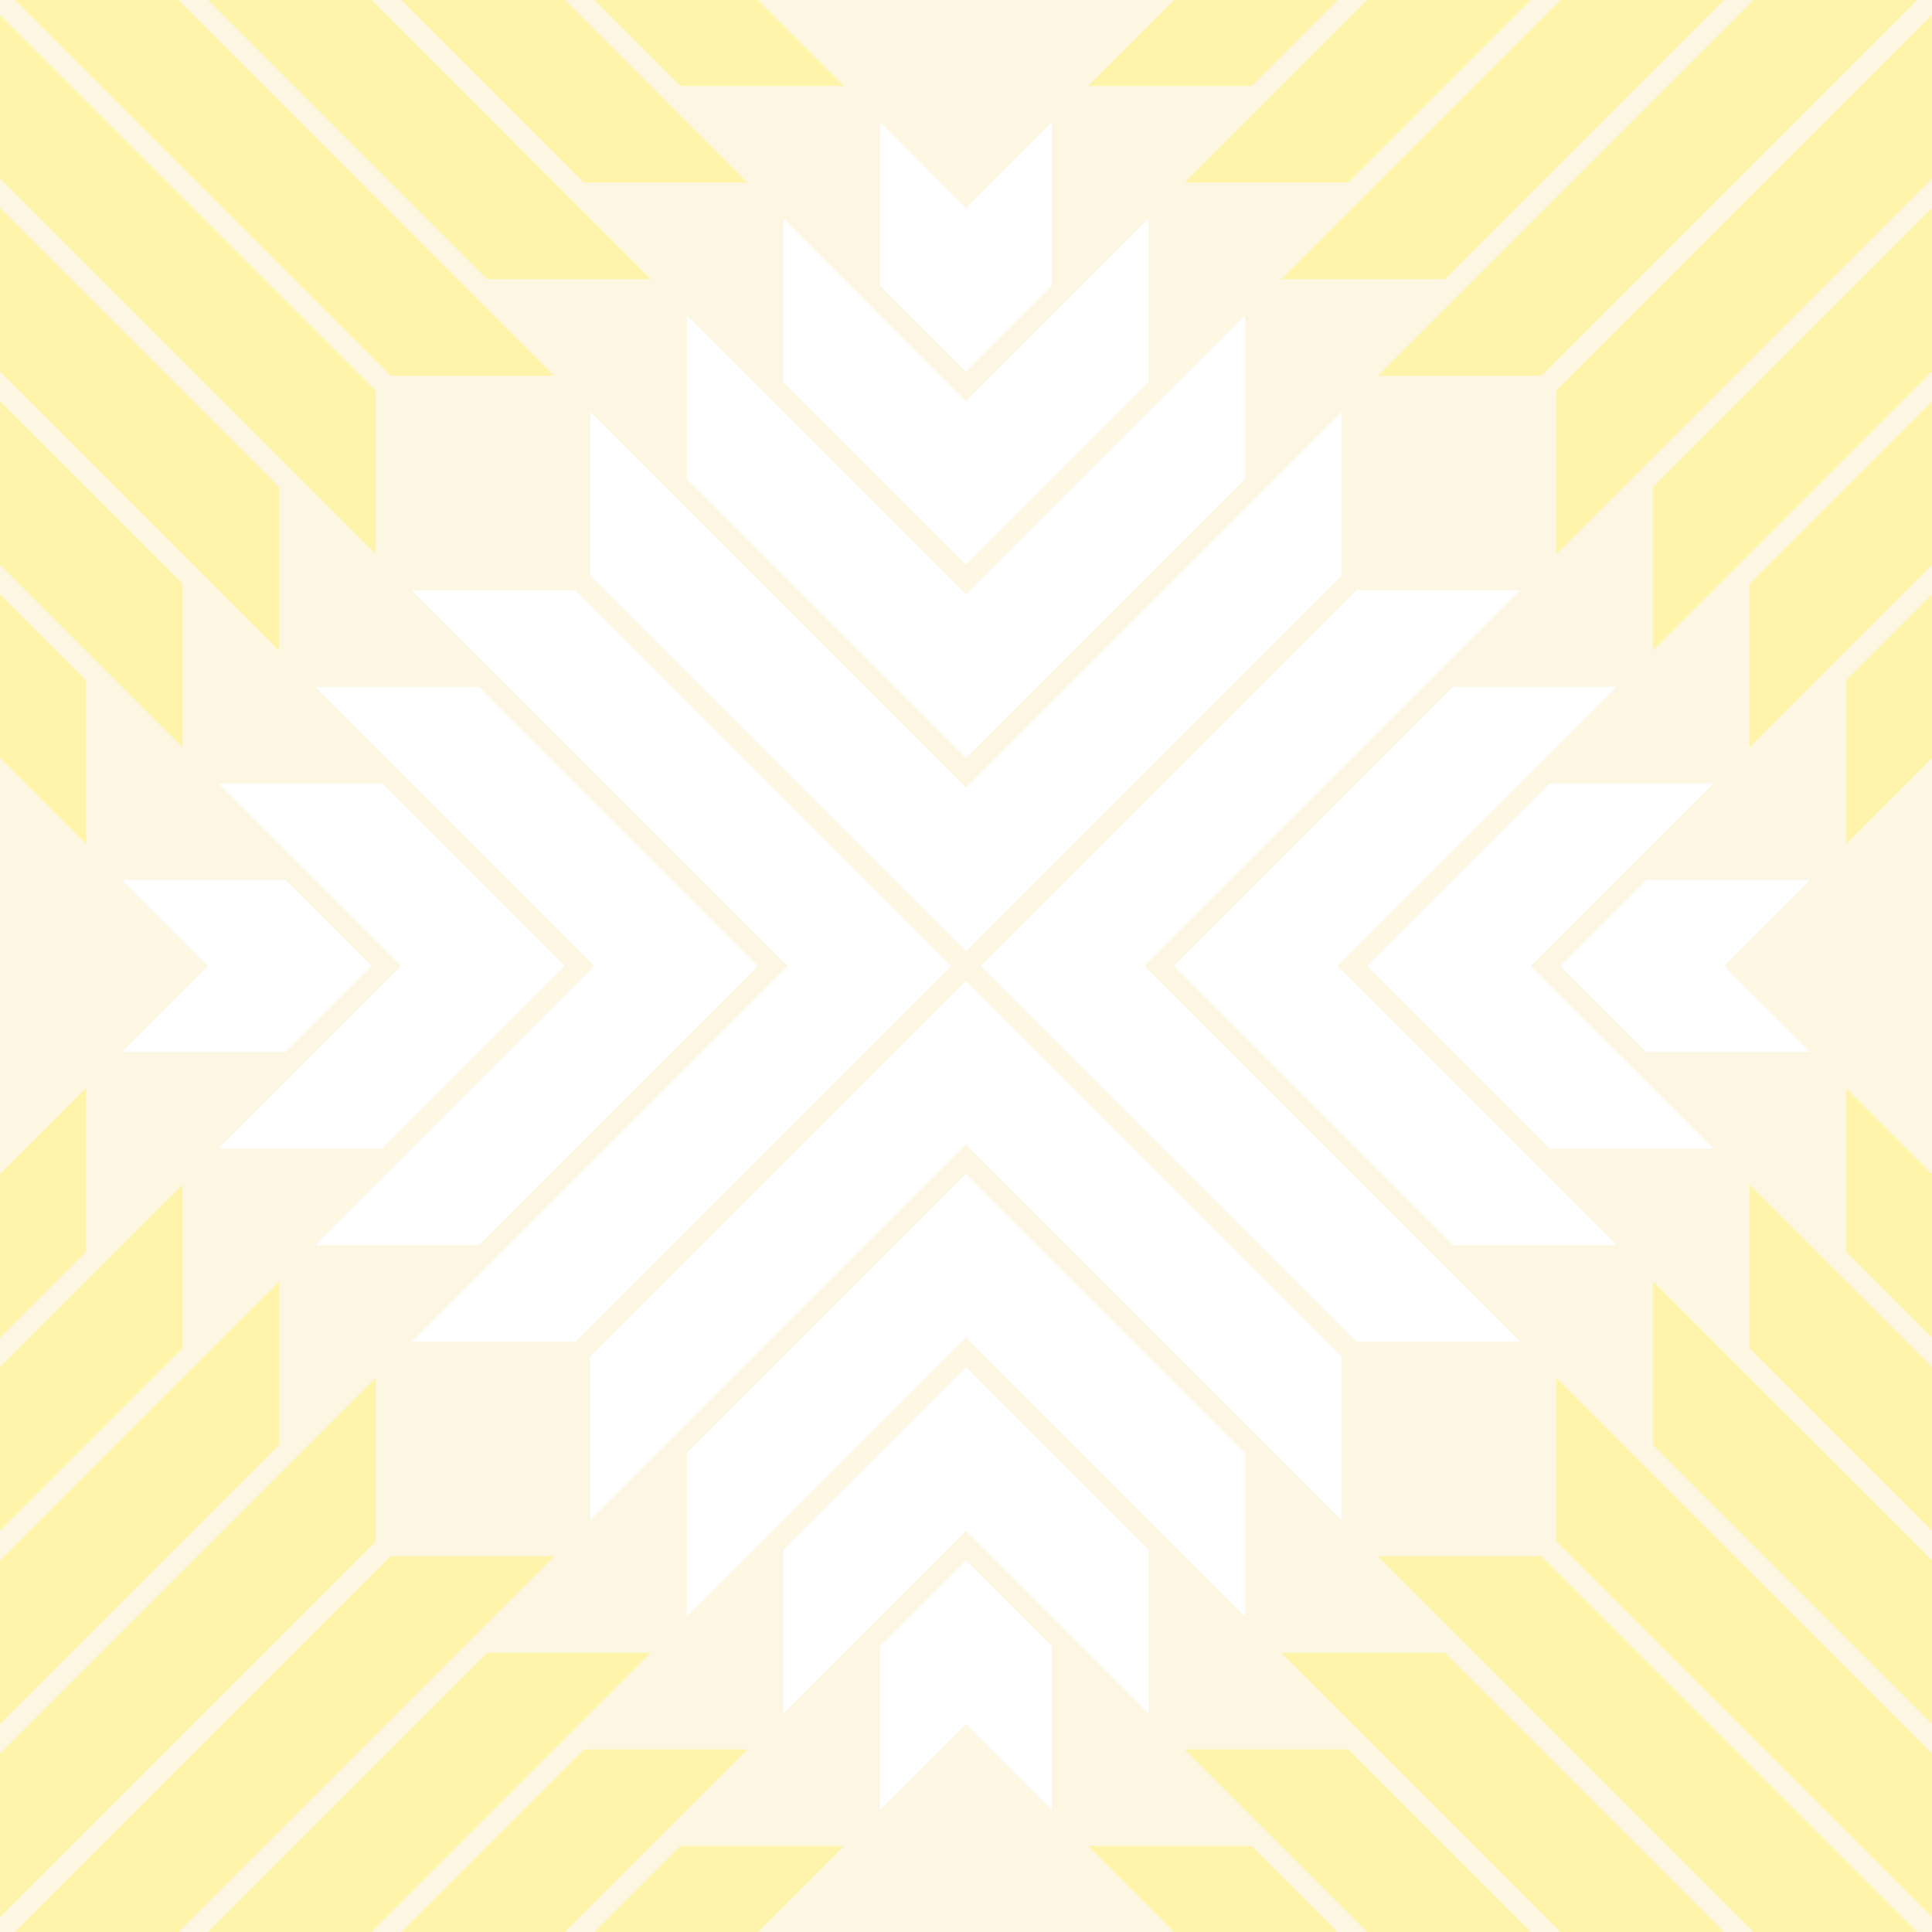
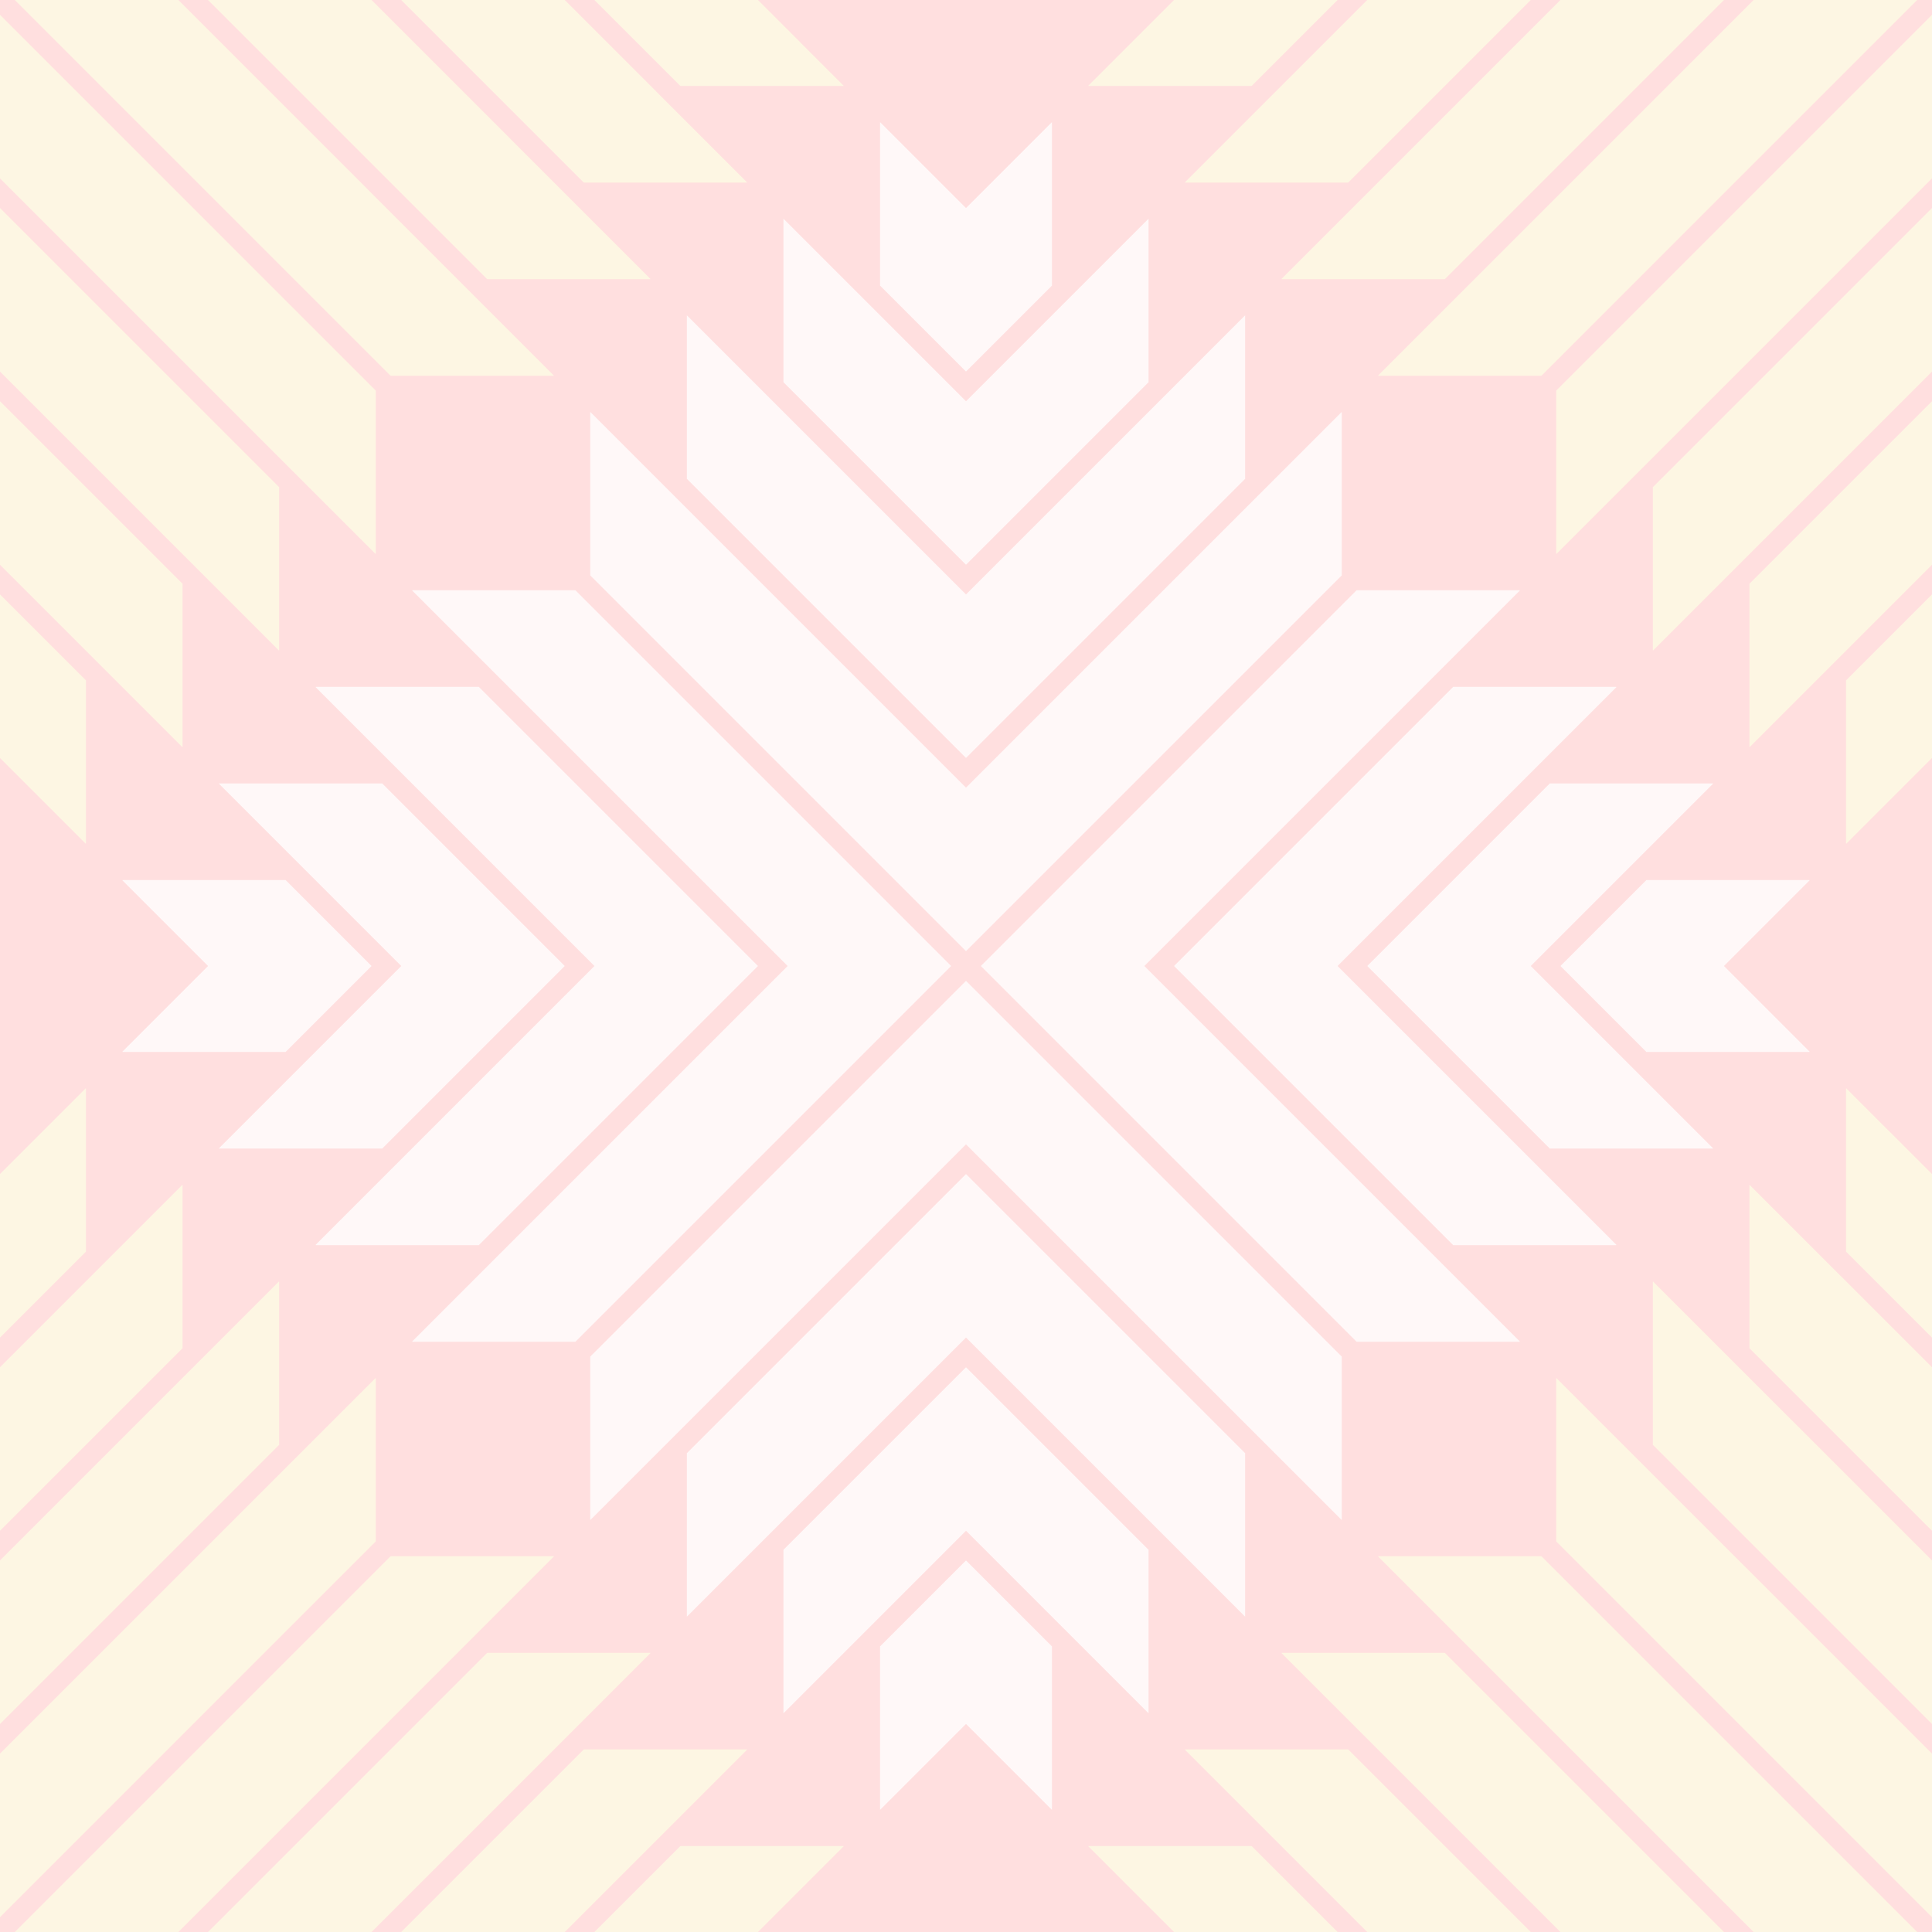
<svg xmlns="http://www.w3.org/2000/svg" version="1.1" x="0px" y="0px" width="180px" height="180px" viewBox="78.6 78.6 180 180" style="overflow:visible;enable-background:new 78.6 78.6 180 180;" xml:space="preserve">
  <style type="text/css">

- 	.st0{fill:#FDF6E3;}
- 	.st1{fill:#FFF4AA;}
- 	.st2{fill:#FFFFFF;}
+ 	.st0{fill:#ffdfdf;}
+ 	.st1{fill:#FDF6E3;}
+ 	.st2{fill:#fff8f8;}

</style>
  <defs>
</defs>
  <rect x="78.6" y="78.6" class="st0" width="180" height="180" />
  <g id="unit_9_">
    <g>
      <g>
        <polygon class="st2" points="90,176.6 98,168.6 90,160.6 105.2,160.6 113.2,168.6 105.2,176.6    " />
        <polygon class="st2" points="90,176.6 98,168.6 90,160.6 105.2,160.6 113.2,168.6 105.2,176.6    " />
      </g>
      <g>
        <polygon class="st2" points="99,185.6 116,168.6 99,151.6 114.2,151.6 131.2,168.6 114.2,185.6    " />
        <polygon class="st2" points="99,185.6 116,168.6 99,151.6 114.2,151.6 131.2,168.6 114.2,185.6    " />
      </g>
      <g>
        <polygon class="st2" points="108,194.6 134,168.6 108,142.6 123.2,142.6 149.2,168.6 123.2,194.6    " />
        <polygon class="st2" points="108,194.6 134,168.6 108,142.6 123.2,142.6 149.2,168.6 123.2,194.6    " />
      </g>
      <g>
        <polygon class="st2" points="117,203.6 152,168.6 117,133.6 132.2,133.6 167.2,168.6 132.2,203.6    " />
        <polygon class="st2" points="117,203.6 152,168.6 117,133.6 132.2,133.6 167.2,168.6 132.2,203.6    " />
      </g>
      <g>
        <polygon class="st2" points="232,176.6 224,168.6 232,160.6 247.2,160.6 239.2,168.6 247.2,176.6    " />
        <polygon class="st2" points="232,176.6 224,168.6 232,160.6 247.2,160.6 239.2,168.6 247.2,176.6    " />
      </g>
      <g>
        <polygon class="st2" points="223,185.6 206,168.6 223,151.6 238.2,151.6 221.2,168.6 238.2,185.6    " />
        <polygon class="st2" points="223,185.6 206,168.6 223,151.6 238.2,151.6 221.2,168.6 238.2,185.6    " />
      </g>
      <g>
        <polygon class="st2" points="214,194.6 188,168.6 214,142.6 229.2,142.6 203.2,168.6 229.2,194.6    " />
        <polygon class="st2" points="214,194.6 188,168.6 214,142.6 229.2,142.6 203.2,168.6 229.2,194.6    " />
      </g>
      <g>
        <polygon class="st2" points="205,203.6 170,168.6 205,133.6 220.2,133.6 185.2,168.6 220.2,203.6    " />
        <polygon class="st2" points="205,203.6 170,168.6 205,133.6 220.2,133.6 185.2,168.6 220.2,203.6    " />
      </g>
      <g>
        <polygon class="st2" points="160.6,105.2 160.6,90 168.6,98 176.6,90 176.6,105.2 168.6,113.2    " />
        <polygon class="st2" points="160.6,105.2 160.6,90 168.6,98 176.6,90 176.6,105.2 168.6,113.2    " />
      </g>
      <g>
        <polygon class="st2" points="151.6,114.2 151.6,99 168.6,116 185.6,99 185.6,114.2 168.6,131.2    " />
        <polygon class="st2" points="151.6,114.2 151.6,99 168.6,116 185.6,99 185.6,114.2 168.6,131.2    " />
      </g>
      <g>
        <polygon class="st2" points="142.6,123.2 142.6,108 168.6,134 194.6,108 194.6,123.2 168.6,149.2    " />
        <polygon class="st2" points="142.6,123.2 142.6,108 168.6,134 194.6,108 194.6,123.2 168.6,149.2    " />
      </g>
      <g>
        <polygon class="st2" points="133.6,132.2 133.6,117 168.6,152 203.6,117 203.6,132.2 168.6,167.2    " />
        <polygon class="st2" points="133.6,132.2 133.6,117 168.6,152 203.6,117 203.6,132.2 168.6,167.2    " />
      </g>
      <g>
        <polygon class="st2" points="168.6,239.2 160.6,247.2 160.6,232 168.6,224 176.6,232 176.6,247.2    " />
        <polygon class="st2" points="168.6,239.2 160.6,247.2 160.6,232 168.6,224 176.6,232 176.6,247.2    " />
      </g>
      <g>
        <polygon class="st2" points="168.6,221.2 151.6,238.2 151.6,223 168.6,206 185.6,223 185.6,238.2    " />
        <polygon class="st2" points="168.6,221.2 151.6,238.2 151.6,223 168.6,206 185.6,223 185.6,238.2    " />
      </g>
      <g>
        <polygon class="st2" points="168.6,203.2 142.6,229.2 142.6,214 168.6,188 194.6,214 194.6,229.2    " />
        <polygon class="st2" points="168.6,203.2 142.6,229.2 142.6,214 168.6,188 194.6,214 194.6,229.2    " />
      </g>
      <g>
        <polygon class="st2" points="168.6,185.2 133.6,220.2 133.6,205 168.6,170 203.6,205 203.6,220.2    " />
        <polygon class="st2" points="168.6,185.2 133.6,220.2 133.6,205 168.6,170 203.6,205 203.6,220.2    " />
      </g>
    </g>
  </g>
  <g id="unit_8_">
    <g>
      <g>
        <polygon class="st1" points="180,86.6 188,78.6 180,70.6 195.2,70.6 203.2,78.6 195.2,86.6    " />
        <polygon class="st1" points="180,86.6 188,78.6 180,70.6 195.2,70.6 203.2,78.6 195.2,86.6    " />
      </g>
      <g>
        <polygon class="st1" points="189,95.6 206,78.6 189,61.6 204.2,61.6 221.2,78.6 204.2,95.6    " />
        <polygon class="st1" points="189,95.6 206,78.6 189,61.6 204.2,61.6 221.2,78.6 204.2,95.6    " />
      </g>
      <g>
        <polygon class="st1" points="198,104.6 224,78.6 198,52.6 213.2,52.6 239.2,78.6 213.2,104.6    " />
        <polygon class="st1" points="198,104.6 224,78.6 198,52.6 213.2,52.6 239.2,78.6 213.2,104.6    " />
      </g>
      <g>
        <polygon class="st1" points="207,113.6 242,78.6 207,43.6 222.2,43.6 257.2,78.6 222.2,113.6    " />
        <polygon class="st1" points="207,113.6 242,78.6 207,43.6 222.2,43.6 257.2,78.6 222.2,113.6    " />
      </g>
      <g>
        <polygon class="st1" points="322,86.6 314,78.6 322,70.6 337.2,70.6 329.2,78.6 337.2,86.6    " />
        <polygon class="st1" points="322,86.6 314,78.6 322,70.6 337.2,70.6 329.2,78.6 337.2,86.6    " />
      </g>
      <g>
        <polygon class="st1" points="313,95.6 296,78.6 313,61.6 328.2,61.6 311.2,78.6 328.2,95.6    " />
        <polygon class="st1" points="313,95.6 296,78.6 313,61.6 328.2,61.6 311.2,78.6 328.2,95.6    " />
      </g>
      <g>
        <polygon class="st1" points="304,104.6 278,78.6 304,52.6 319.2,52.6 293.2,78.6 319.2,104.6    " />
        <polygon class="st1" points="304,104.6 278,78.6 304,52.6 319.2,52.6 293.2,78.6 319.2,104.6    " />
      </g>
      <g>
        <polygon class="st1" points="295,113.6 260,78.6 295,43.6 310.2,43.6 275.2,78.6 310.2,113.6    " />
        <polygon class="st1" points="295,113.6 260,78.6 295,43.6 310.2,43.6 275.2,78.6 310.2,113.6    " />
      </g>
      <g>
        <polygon class="st1" points="250.6,15.2 250.6,0 258.6,8 266.6,0 266.6,15.2 258.6,23.2    " />
        <polygon class="st1" points="250.6,15.2 250.6,0 258.6,8 266.6,0 266.6,15.2 258.6,23.2    " />
      </g>
      <g>
        <polygon class="st1" points="241.6,24.2 241.6,9 258.6,26 275.6,9 275.6,24.2 258.6,41.2    " />
        <polygon class="st1" points="241.6,24.2 241.6,9 258.6,26 275.6,9 275.6,24.2 258.6,41.2    " />
      </g>
      <g>
        <polygon class="st1" points="232.6,33.2 232.6,18 258.6,44 284.6,18 284.6,33.2 258.6,59.2    " />
        <polygon class="st1" points="232.6,33.2 232.6,18 258.6,44 284.6,18 284.6,33.2 258.6,59.2    " />
      </g>
      <g>
        <polygon class="st1" points="223.6,42.2 223.6,27 258.6,62 293.6,27 293.6,42.2 258.6,77.2    " />
        <polygon class="st1" points="223.6,42.2 223.6,27 258.6,62 293.6,27 293.6,42.2 258.6,77.2    " />
      </g>
      <g>
        <polygon class="st1" points="258.6,149.2 250.6,157.2 250.6,142 258.6,134 266.6,142 266.6,157.2    " />
        <polygon class="st1" points="258.6,149.2 250.6,157.2 250.6,142 258.6,134 266.6,142 266.6,157.2    " />
      </g>
      <g>
        <polygon class="st1" points="258.6,131.2 241.6,148.2 241.6,133 258.6,116 275.6,133 275.6,148.2    " />
        <polygon class="st1" points="258.6,131.2 241.6,148.2 241.6,133 258.6,116 275.6,133 275.6,148.2    " />
      </g>
      <g>
        <polygon class="st1" points="258.6,113.2 232.6,139.2 232.6,124 258.6,98 284.6,124 284.6,139.2    " />
        <polygon class="st1" points="258.6,113.2 232.6,139.2 232.6,124 258.6,98 284.6,124 284.6,139.2    " />
      </g>
      <g>
        <polygon class="st1" points="258.6,95.2 223.6,130.2 223.6,115 258.6,80 293.6,115 293.6,130.2    " />
        <polygon class="st1" points="258.6,95.2 223.6,130.2 223.6,115 258.6,80 293.6,115 293.6,130.2    " />
      </g>
    </g>
  </g>
  <g id="unit_7_">
    <g>
      <g>
        <polygon class="st1" points="0,86.6 8,78.6 0,70.6 15.2,70.6 23.2,78.6 15.2,86.6    " />
        <polygon class="st1" points="0,86.6 8,78.6 0,70.6 15.2,70.6 23.2,78.6 15.2,86.6    " />
      </g>
      <g>
        <polygon class="st1" points="9,95.6 26,78.6 9,61.6 24.2,61.6 41.2,78.6 24.2,95.6    " />
        <polygon class="st1" points="9,95.6 26,78.6 9,61.6 24.2,61.6 41.2,78.6 24.2,95.6    " />
      </g>
      <g>
        <polygon class="st1" points="18,104.6 44,78.6 18,52.6 33.2,52.6 59.2,78.6 33.2,104.6    " />
        <polygon class="st1" points="18,104.6 44,78.6 18,52.6 33.2,52.6 59.2,78.6 33.2,104.6    " />
      </g>
      <g>
        <polygon class="st1" points="27,113.6 62,78.6 27,43.6 42.2,43.6 77.2,78.6 42.2,113.6    " />
        <polygon class="st1" points="27,113.6 62,78.6 27,43.6 42.2,43.6 77.2,78.6 42.2,113.6    " />
      </g>
      <g>
        <polygon class="st1" points="142,86.6 134,78.6 142,70.6 157.2,70.6 149.2,78.6 157.2,86.6    " />
        <polygon class="st1" points="142,86.6 134,78.6 142,70.6 157.2,70.6 149.2,78.6 157.2,86.6    " />
      </g>
      <g>
        <polygon class="st1" points="133,95.6 116,78.6 133,61.6 148.2,61.6 131.2,78.6 148.2,95.6    " />
        <polygon class="st1" points="133,95.6 116,78.6 133,61.6 148.2,61.6 131.2,78.6 148.2,95.6    " />
      </g>
      <g>
        <polygon class="st1" points="124,104.6 98,78.6 124,52.6 139.2,52.6 113.2,78.6 139.2,104.6    " />
        <polygon class="st1" points="124,104.6 98,78.6 124,52.6 139.2,52.6 113.2,78.6 139.2,104.6    " />
      </g>
      <g>
        <polygon class="st1" points="115,113.6 80,78.6 115,43.6 130.2,43.6 95.2,78.6 130.2,113.6    " />
        <polygon class="st1" points="115,113.6 80,78.6 115,43.6 130.2,43.6 95.2,78.6 130.2,113.6    " />
      </g>
      <g>
        <polygon class="st1" points="70.6,15.2 70.6,0 78.6,8 86.6,0 86.6,15.2 78.6,23.2    " />
        <polygon class="st1" points="70.6,15.2 70.6,0 78.6,8 86.6,0 86.6,15.2 78.6,23.2    " />
      </g>
      <g>
        <polygon class="st1" points="61.6,24.2 61.6,9 78.6,26 95.6,9 95.6,24.2 78.6,41.2    " />
        <polygon class="st1" points="61.6,24.2 61.6,9 78.6,26 95.6,9 95.6,24.2 78.6,41.2    " />
      </g>
      <g>
        <polygon class="st1" points="52.6,33.2 52.6,18 78.6,44 104.6,18 104.6,33.2 78.6,59.2    " />
        <polygon class="st1" points="52.6,33.2 52.6,18 78.6,44 104.6,18 104.6,33.2 78.6,59.2    " />
      </g>
      <g>
        <polygon class="st1" points="43.6,42.2 43.6,27 78.6,62 113.6,27 113.6,42.2 78.6,77.2    " />
        <polygon class="st1" points="43.6,42.2 43.6,27 78.6,62 113.6,27 113.6,42.2 78.6,77.2    " />
      </g>
      <g>
        <polygon class="st1" points="78.6,149.2 70.6,157.2 70.6,142 78.6,134 86.6,142 86.6,157.2    " />
        <polygon class="st1" points="78.6,149.2 70.6,157.2 70.6,142 78.6,134 86.6,142 86.6,157.2    " />
      </g>
      <g>
        <polygon class="st1" points="78.6,131.2 61.6,148.2 61.6,133 78.6,116 95.6,133 95.6,148.2    " />
        <polygon class="st1" points="78.6,131.2 61.6,148.2 61.6,133 78.6,116 95.6,133 95.6,148.2    " />
      </g>
      <g>
        <polygon class="st1" points="78.6,113.2 52.6,139.2 52.6,124 78.6,98 104.6,124 104.6,139.2    " />
        <polygon class="st1" points="78.6,113.2 52.6,139.2 52.6,124 78.6,98 104.6,124 104.6,139.2    " />
      </g>
      <g>
        <polygon class="st1" points="78.6,95.2 43.6,130.2 43.6,115 78.6,80 113.6,115 113.6,130.2    " />
        <polygon class="st1" points="78.6,95.2 43.6,130.2 43.6,115 78.6,80 113.6,115 113.6,130.2    " />
      </g>
    </g>
  </g>
  <g id="unit_6_">
    <g>
      <g>
        <polygon class="st1" points="180,266.6 188,258.6 180,250.6 195.2,250.6 203.2,258.6 195.2,266.6    " />
        <polygon class="st1" points="180,266.6 188,258.6 180,250.6 195.2,250.6 203.2,258.6 195.2,266.6    " />
      </g>
      <g>
        <polygon class="st1" points="189,275.6 206,258.6 189,241.6 204.2,241.6 221.2,258.6 204.2,275.6    " />
        <polygon class="st1" points="189,275.6 206,258.6 189,241.6 204.2,241.6 221.2,258.6 204.2,275.6    " />
      </g>
      <g>
        <polygon class="st1" points="198,284.6 224,258.6 198,232.6 213.2,232.6 239.2,258.6 213.2,284.6    " />
        <polygon class="st1" points="198,284.6 224,258.6 198,232.6 213.2,232.6 239.2,258.6 213.2,284.6    " />
      </g>
      <g>
        <polygon class="st1" points="207,293.6 242,258.6 207,223.6 222.2,223.6 257.2,258.6 222.2,293.6    " />
        <polygon class="st1" points="207,293.6 242,258.6 207,223.6 222.2,223.6 257.2,258.6 222.2,293.6    " />
      </g>
      <g>
        <polygon class="st1" points="322,266.6 314,258.6 322,250.6 337.2,250.6 329.2,258.6 337.2,266.6    " />
        <polygon class="st1" points="322,266.6 314,258.6 322,250.6 337.2,250.6 329.2,258.6 337.2,266.6    " />
      </g>
      <g>
        <polygon class="st1" points="313,275.6 296,258.6 313,241.6 328.2,241.6 311.2,258.6 328.2,275.6    " />
        <polygon class="st1" points="313,275.6 296,258.6 313,241.6 328.2,241.6 311.2,258.6 328.2,275.6    " />
      </g>
      <g>
        <polygon class="st1" points="304,284.6 278,258.6 304,232.6 319.2,232.6 293.2,258.6 319.2,284.6    " />
        <polygon class="st1" points="304,284.6 278,258.6 304,232.6 319.2,232.6 293.2,258.6 319.2,284.6    " />
      </g>
      <g>
        <polygon class="st1" points="295,293.6 260,258.6 295,223.6 310.2,223.6 275.2,258.6 310.2,293.6    " />
        <polygon class="st1" points="295,293.6 260,258.6 295,223.6 310.2,223.6 275.2,258.6 310.2,293.6    " />
      </g>
      <g>
        <polygon class="st1" points="250.6,195.2 250.6,180 258.6,188 266.6,180 266.6,195.2 258.6,203.2    " />
        <polygon class="st1" points="250.6,195.2 250.6,180 258.6,188 266.6,180 266.6,195.2 258.6,203.2    " />
      </g>
      <g>
        <polygon class="st1" points="241.6,204.2 241.6,189 258.6,206 275.6,189 275.6,204.2 258.6,221.2    " />
        <polygon class="st1" points="241.6,204.2 241.6,189 258.6,206 275.6,189 275.6,204.2 258.6,221.2    " />
      </g>
      <g>
        <polygon class="st1" points="232.6,213.2 232.6,198 258.6,224 284.6,198 284.6,213.2 258.6,239.2    " />
        <polygon class="st1" points="232.6,213.2 232.6,198 258.6,224 284.6,198 284.6,213.2 258.6,239.2    " />
      </g>
      <g>
        <polygon class="st1" points="223.6,222.2 223.6,207 258.6,242 293.6,207 293.6,222.2 258.6,257.2    " />
        <polygon class="st1" points="223.6,222.2 223.6,207 258.6,242 293.6,207 293.6,222.2 258.6,257.2    " />
      </g>
      <g>
        <polygon class="st1" points="258.6,329.2 250.6,337.2 250.6,322 258.6,314 266.6,322 266.6,337.2    " />
        <polygon class="st1" points="258.6,329.2 250.6,337.2 250.6,322 258.6,314 266.6,322 266.6,337.2    " />
      </g>
      <g>
        <polygon class="st1" points="258.6,311.2 241.6,328.2 241.6,313 258.6,296 275.6,313 275.6,328.2    " />
        <polygon class="st1" points="258.6,311.2 241.6,328.2 241.6,313 258.6,296 275.6,313 275.6,328.2    " />
      </g>
      <g>
        <polygon class="st1" points="258.6,293.2 232.6,319.2 232.6,304 258.6,278 284.6,304 284.6,319.2    " />
        <polygon class="st1" points="258.6,293.2 232.6,319.2 232.6,304 258.6,278 284.6,304 284.6,319.2    " />
      </g>
      <g>
        <polygon class="st1" points="258.6,275.2 223.6,310.2 223.6,295 258.6,260 293.6,295 293.6,310.2    " />
        <polygon class="st1" points="258.6,275.2 223.6,310.2 223.6,295 258.6,260 293.6,295 293.6,310.2    " />
      </g>
    </g>
  </g>
  <g id="unit_2_">
    <g>
      <g>
        <polygon class="st1" points="0,266.6 8,258.6 0,250.6 15.2,250.6 23.2,258.6 15.2,266.6    " />
        <polygon class="st1" points="0,266.6 8,258.6 0,250.6 15.2,250.6 23.2,258.6 15.2,266.6    " />
      </g>
      <g>
        <polygon class="st1" points="9,275.6 26,258.6 9,241.6 24.2,241.6 41.2,258.6 24.2,275.6    " />
        <polygon class="st1" points="9,275.6 26,258.6 9,241.6 24.2,241.6 41.2,258.6 24.2,275.6    " />
      </g>
      <g>
        <polygon class="st1" points="18,284.6 44,258.6 18,232.6 33.2,232.6 59.2,258.6 33.2,284.6    " />
        <polygon class="st1" points="18,284.6 44,258.6 18,232.6 33.2,232.6 59.2,258.6 33.2,284.6    " />
      </g>
      <g>
        <polygon class="st1" points="27,293.6 62,258.6 27,223.6 42.2,223.6 77.2,258.6 42.2,293.6    " />
        <polygon class="st1" points="27,293.6 62,258.6 27,223.6 42.2,223.6 77.2,258.6 42.2,293.6    " />
      </g>
      <g>
        <polygon class="st1" points="142,266.6 134,258.6 142,250.6 157.2,250.6 149.2,258.6 157.2,266.6    " />
        <polygon class="st1" points="142,266.6 134,258.6 142,250.6 157.2,250.6 149.2,258.6 157.2,266.6    " />
      </g>
      <g>
        <polygon class="st1" points="133,275.6 116,258.6 133,241.6 148.2,241.6 131.2,258.6 148.2,275.6    " />
        <polygon class="st1" points="133,275.6 116,258.6 133,241.6 148.2,241.6 131.2,258.6 148.2,275.6    " />
      </g>
      <g>
        <polygon class="st1" points="124,284.6 98,258.6 124,232.6 139.2,232.6 113.2,258.6 139.2,284.6    " />
        <polygon class="st1" points="124,284.6 98,258.6 124,232.6 139.2,232.6 113.2,258.6 139.2,284.6    " />
      </g>
      <g>
        <polygon class="st1" points="115,293.6 80,258.6 115,223.6 130.2,223.6 95.2,258.6 130.2,293.6    " />
        <polygon class="st1" points="115,293.6 80,258.6 115,223.6 130.2,223.6 95.2,258.6 130.2,293.6    " />
      </g>
      <g>
        <polygon class="st1" points="70.6,195.2 70.6,180 78.6,188 86.6,180 86.6,195.2 78.6,203.2    " />
        <polygon class="st1" points="70.6,195.2 70.6,180 78.6,188 86.6,180 86.6,195.2 78.6,203.2    " />
      </g>
      <g>
        <polygon class="st1" points="61.6,204.2 61.6,189 78.6,206 95.6,189 95.6,204.2 78.6,221.2    " />
        <polygon class="st1" points="61.6,204.2 61.6,189 78.6,206 95.6,189 95.6,204.2 78.6,221.2    " />
      </g>
      <g>
        <polygon class="st1" points="52.6,213.2 52.6,198 78.6,224 104.6,198 104.6,213.2 78.6,239.2    " />
        <polygon class="st1" points="52.6,213.2 52.6,198 78.6,224 104.6,198 104.6,213.2 78.6,239.2    " />
      </g>
      <g>
        <polygon class="st1" points="43.6,222.2 43.6,207 78.6,242 113.6,207 113.6,222.2 78.6,257.2    " />
        <polygon class="st1" points="43.6,222.2 43.6,207 78.6,242 113.6,207 113.6,222.2 78.6,257.2    " />
      </g>
      <g>
        <polygon class="st1" points="78.6,329.2 70.6,337.2 70.6,322 78.6,314 86.6,322 86.6,337.2    " />
        <polygon class="st1" points="78.6,329.2 70.6,337.2 70.6,322 78.6,314 86.6,322 86.6,337.2    " />
      </g>
      <g>
        <polygon class="st1" points="78.6,311.2 61.6,328.2 61.6,313 78.6,296 95.6,313 95.6,328.2    " />
        <polygon class="st1" points="78.6,311.2 61.6,328.2 61.6,313 78.6,296 95.6,313 95.6,328.2    " />
      </g>
      <g>
        <polygon class="st1" points="78.6,293.2 52.6,319.2 52.6,304 78.6,278 104.6,304 104.6,319.2    " />
        <polygon class="st1" points="78.6,293.2 52.6,319.2 52.6,304 78.6,278 104.6,304 104.6,319.2    " />
      </g>
      <g>
        <polygon class="st1" points="78.6,275.2 43.6,310.2 43.6,295 78.6,260 113.6,295 113.6,310.2    " />
        <polygon class="st1" points="78.6,275.2 43.6,310.2 43.6,295 78.6,260 113.6,295 113.6,310.2    " />
      </g>
    </g>
  </g>
</svg>
